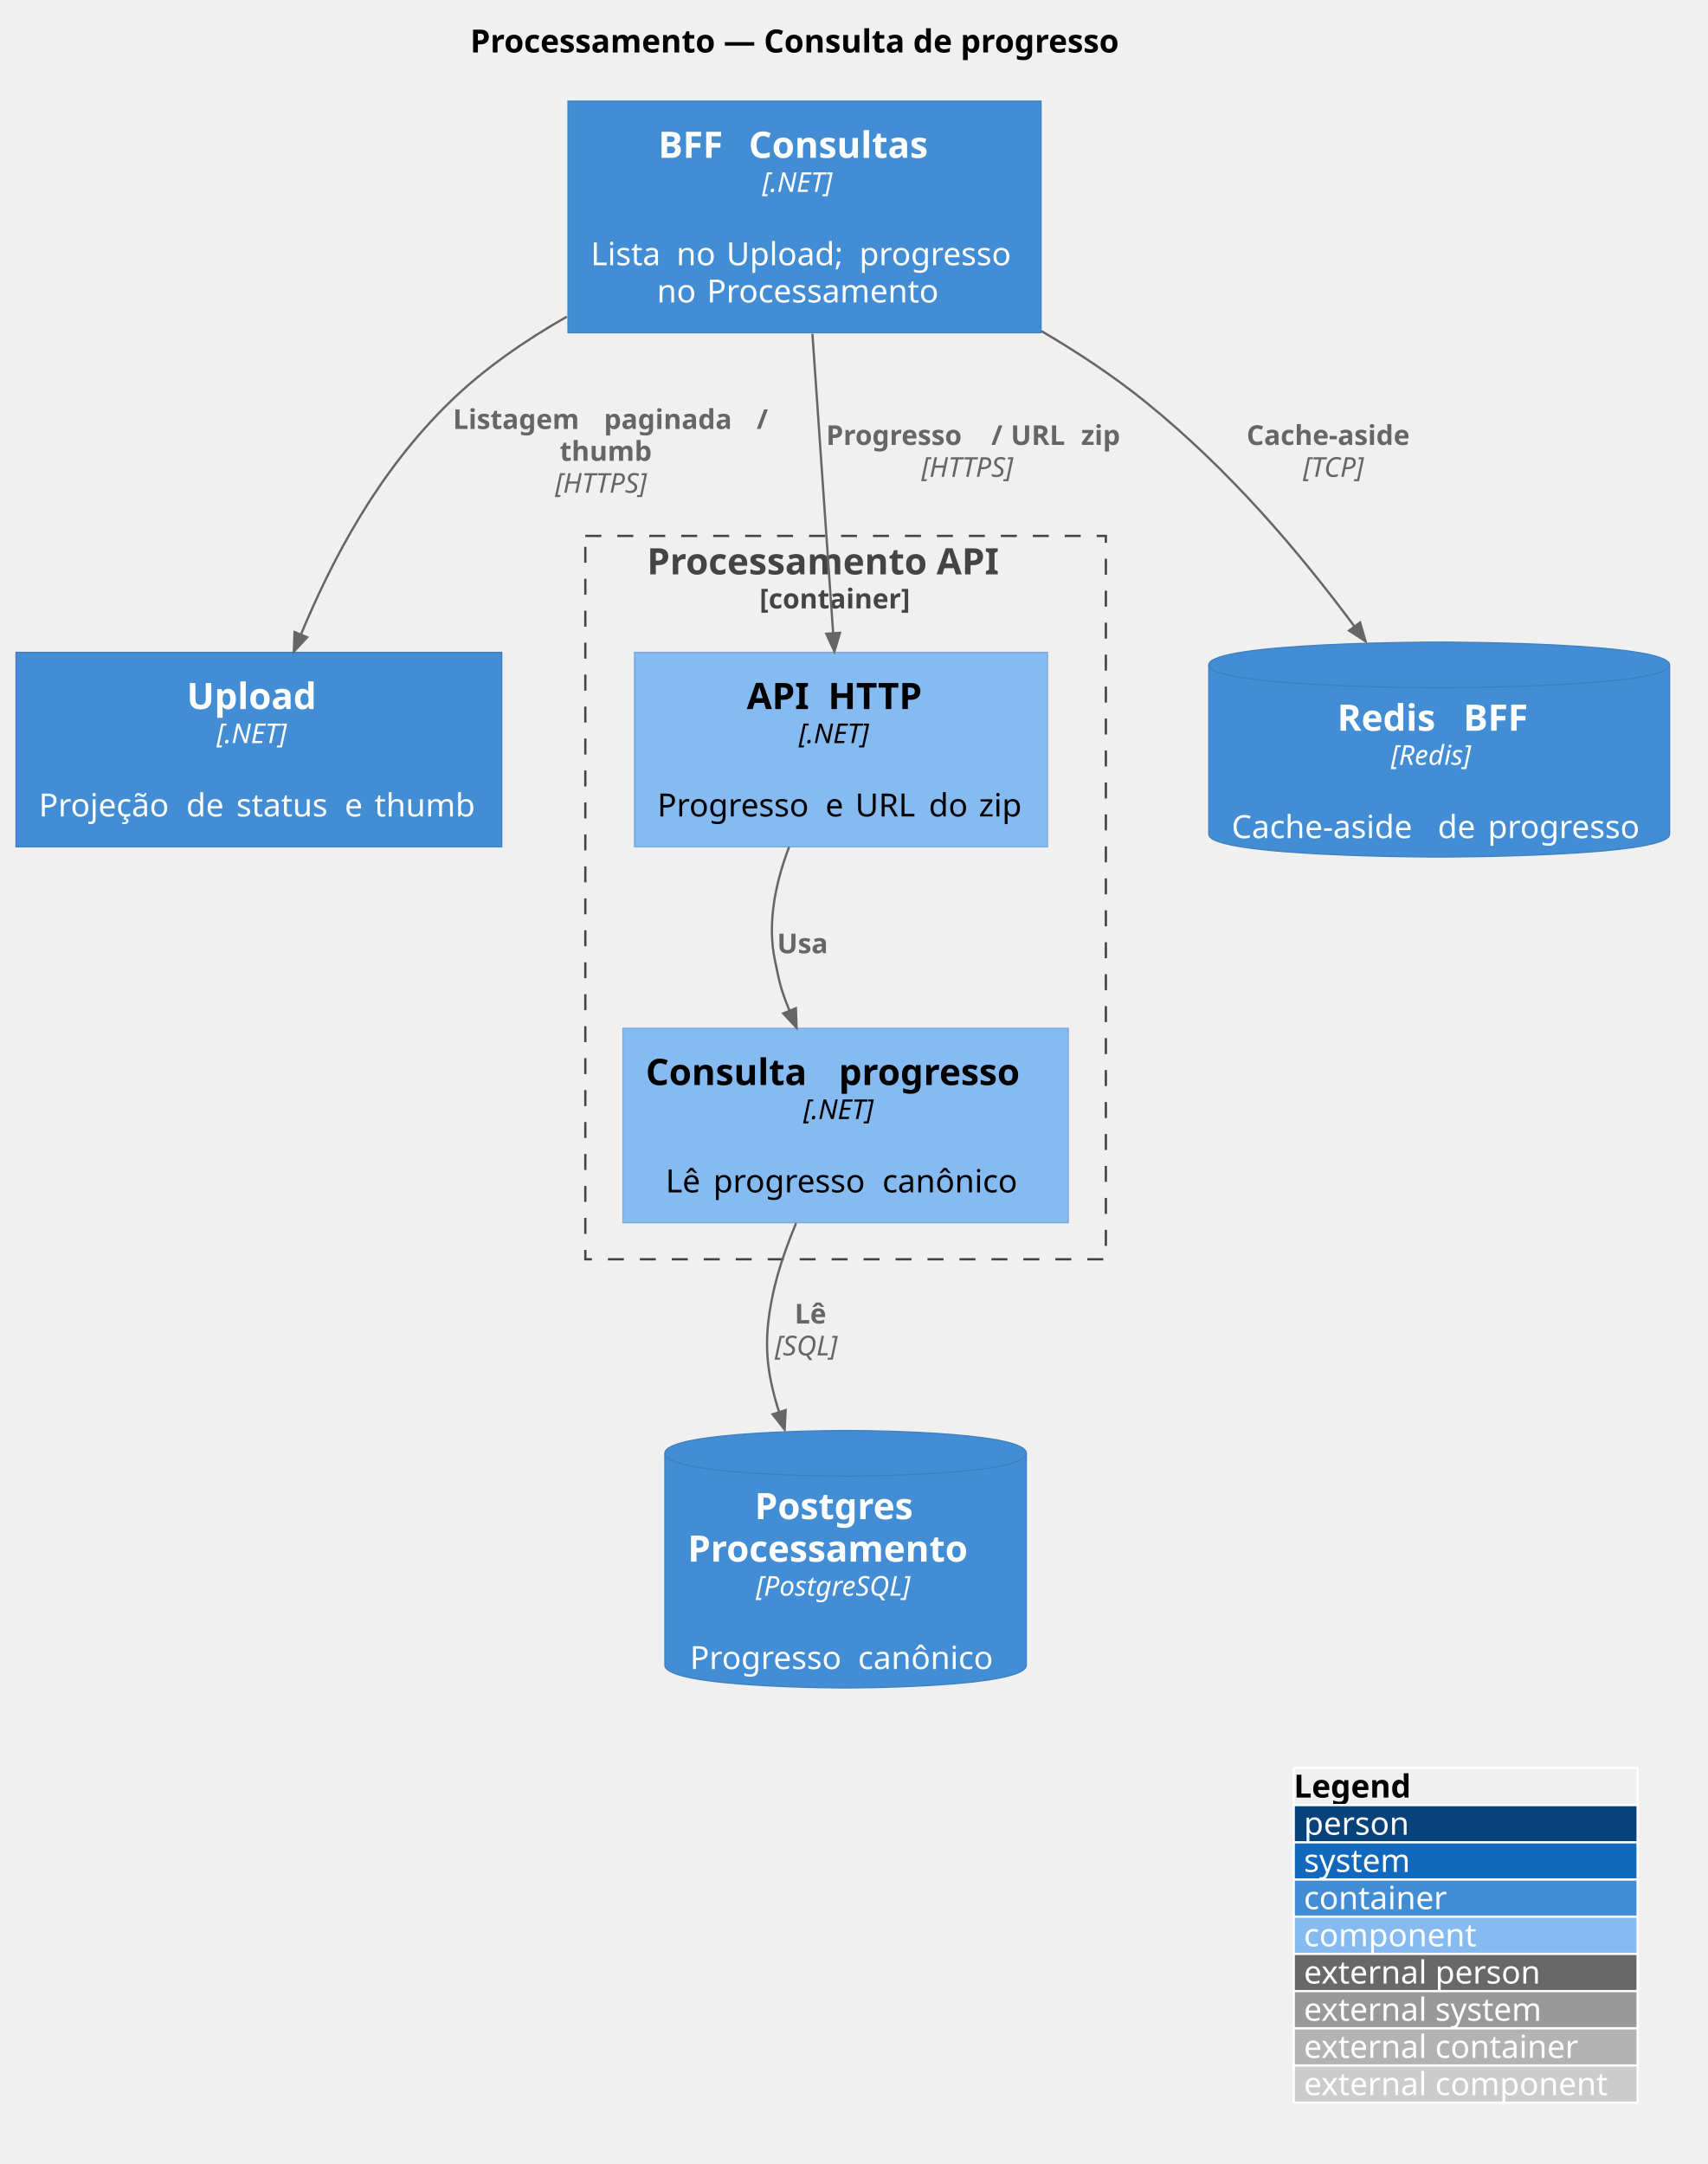
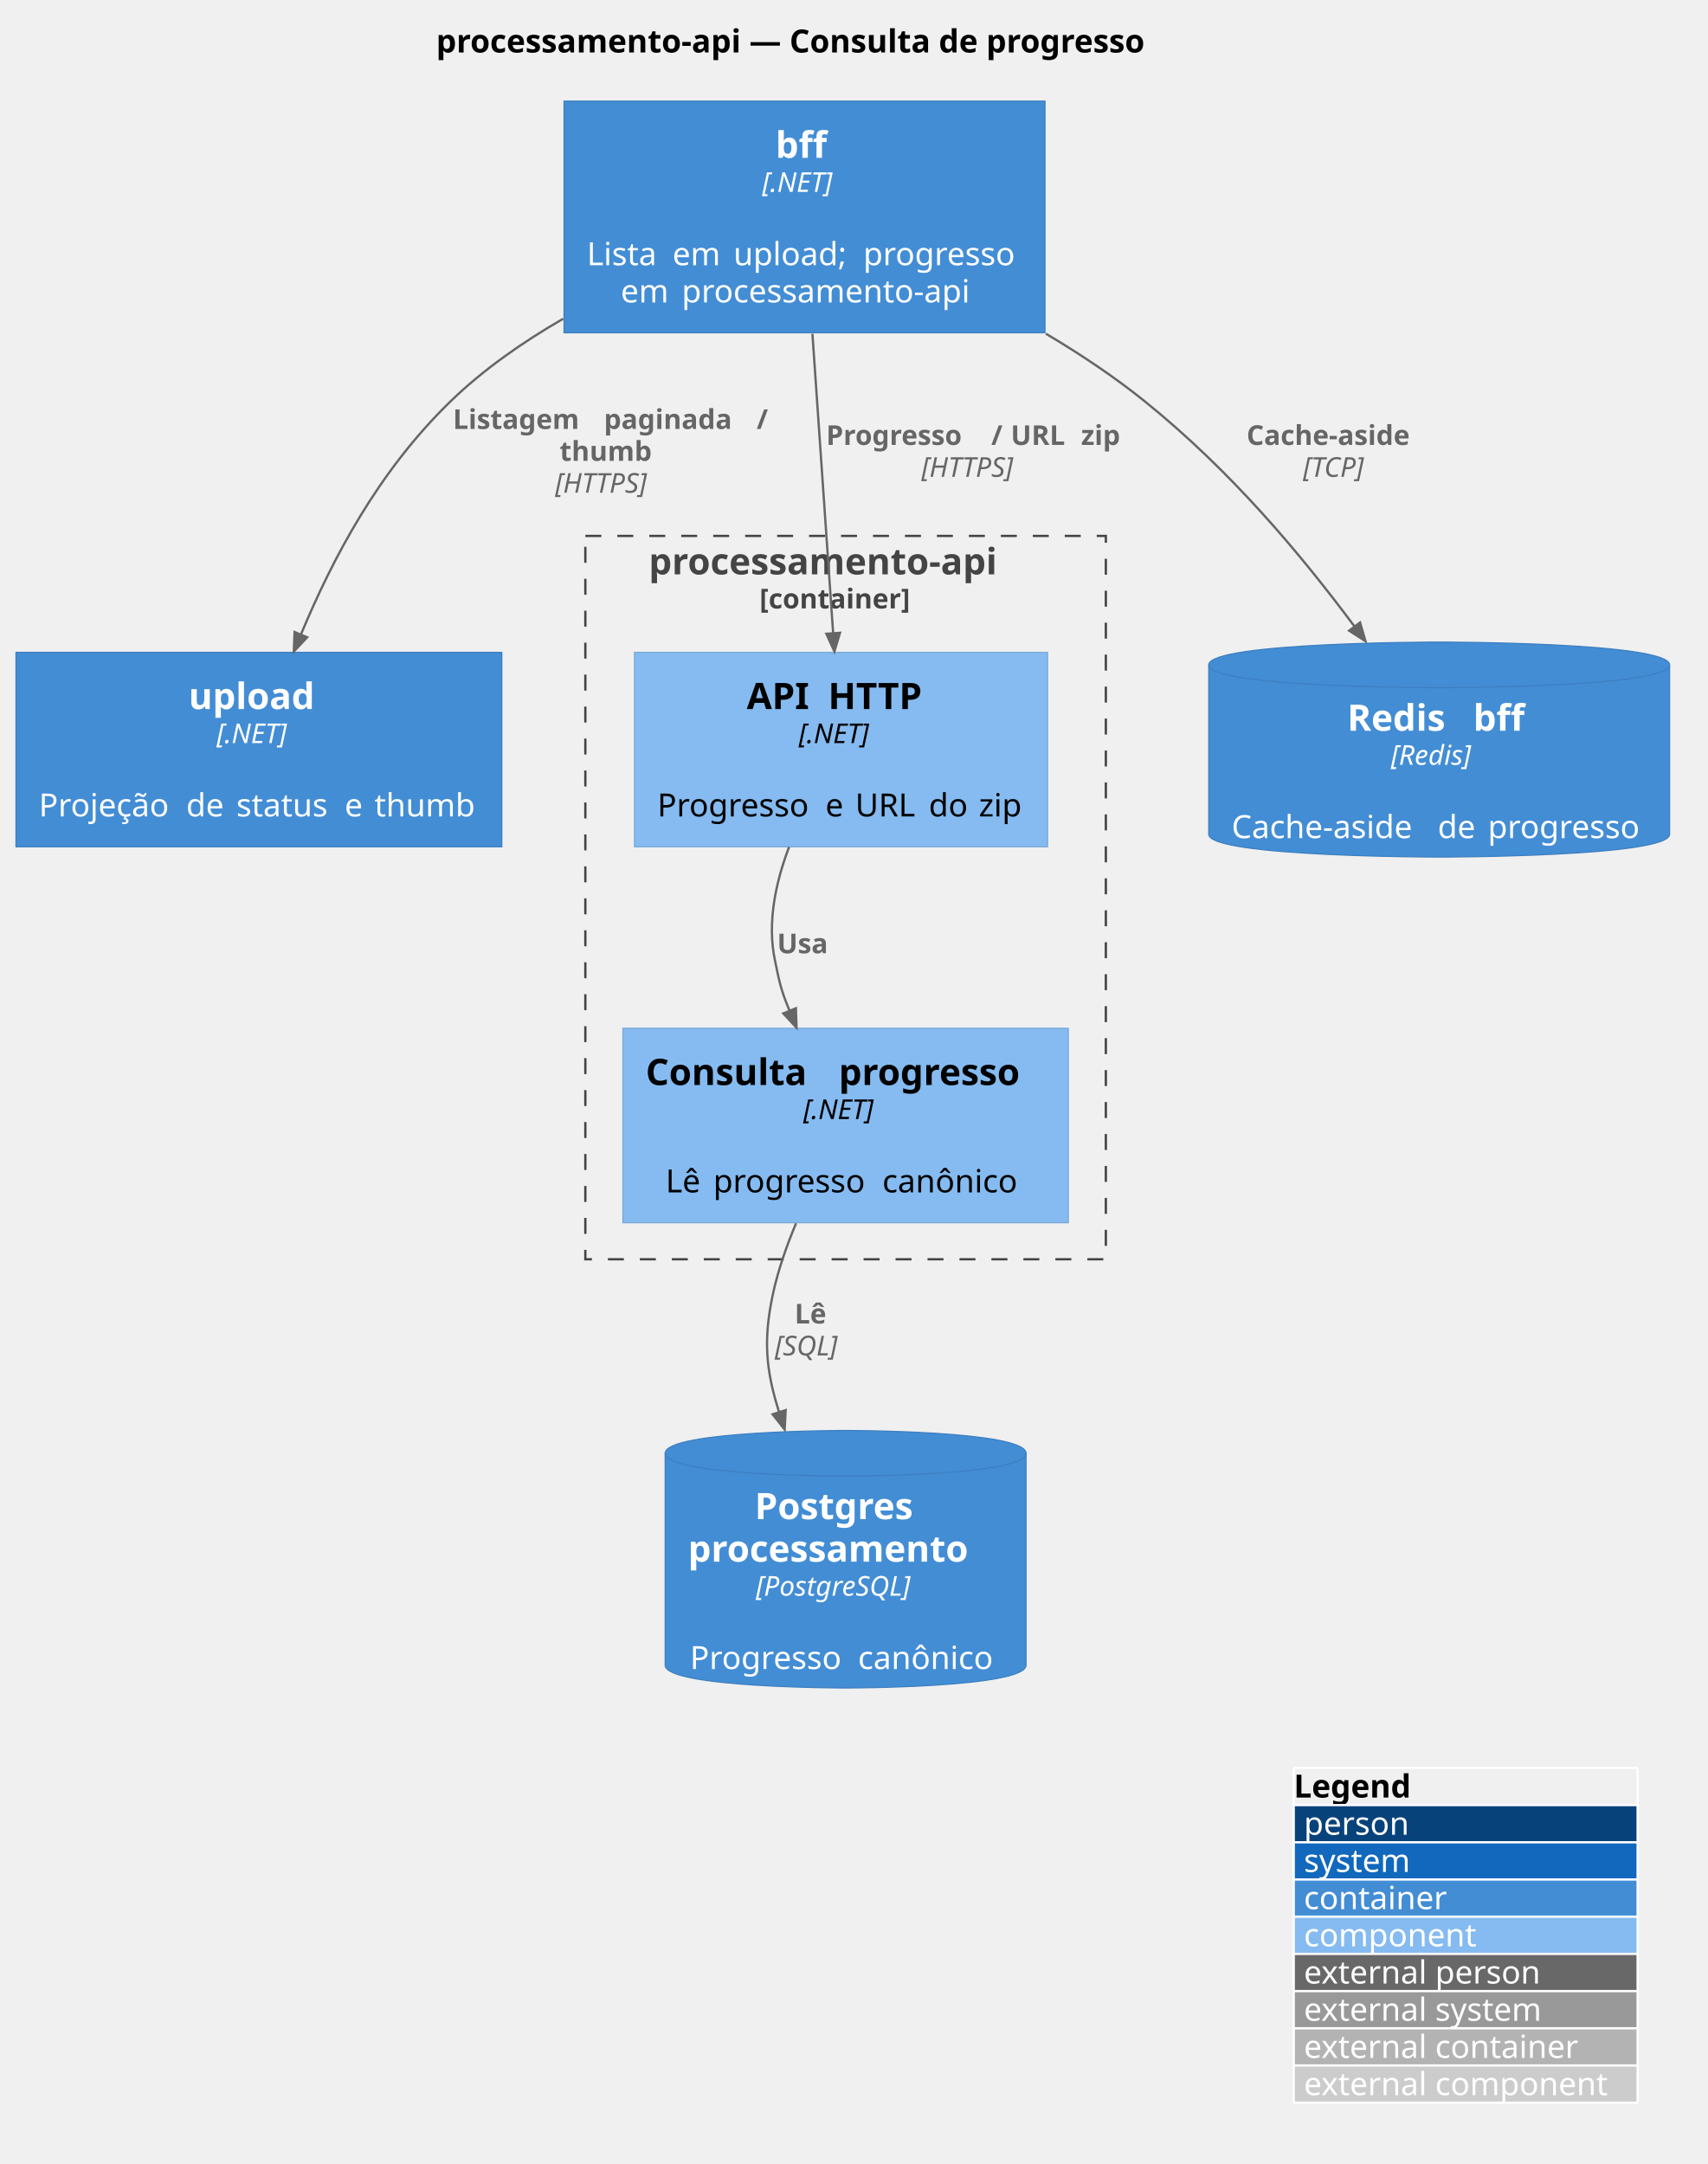
<svg xmlns="http://www.w3.org/2000/svg" contentStyleType="text/css" height="948px" preserveAspectRatio="none" style="width:748px;height:948px;background:#FFFFFF;" version="1.1" viewBox="0 0 748 948" width="748px" zoomAndPan="magnify">
  <defs />
  <g>
-     <text fill="#000000" font-family="sans-serif" font-size="14" font-weight="bold" lengthAdjust="spacing" textLength="322.41" x="205.965" y="22.995">Processamento — Consulta de progresso</text>
+     <text fill="#000000" font-family="sans-serif" font-size="14" font-weight="bold" lengthAdjust="spacing" textLength="352.249" x="191.046" y="22.995">processamento-api — Consulta de progresso</text>
    <g id="cluster_procApi">
      <rect fill="none" height="316.88" style="stroke:#444444;stroke-width:1;stroke-dasharray:7.0,7.0;" width="228" x="256.4" y="234.777" />
-       <text fill="#444444" font-family="sans-serif" font-size="16" font-weight="bold" lengthAdjust="spacing" textLength="173.977" x="283.412" y="251.628">Processamento API</text>
+       <text fill="#444444" font-family="sans-serif" font-size="16" font-weight="bold" lengthAdjust="spacing" textLength="172.445" x="284.177" y="251.628">processamento-api</text>
      <text fill="#444444" font-family="sans-serif" font-size="12" font-weight="bold" lengthAdjust="spacing" textLength="75.416" x="332.692" y="266.541">[container]</text>
    </g>
    <g id="elem_apiHttp">
      <rect fill="#85BBF0" height="85.188" style="stroke:#78A8D8;stroke-width:0.5;" width="180.939" x="277.93" y="285.777" />
      <text fill="#000000" font-family="sans-serif" font-size="16" font-weight="bold" lengthAdjust="spacing" textLength="30.062" x="327.11" y="310.628">API</text>
      <text fill="#000000" font-family="sans-serif" font-size="16" font-weight="bold" lengthAdjust="spacing" textLength="5.57" x="357.173" y="310.628"> </text>
      <text fill="#000000" font-family="sans-serif" font-size="16" font-weight="bold" lengthAdjust="spacing" textLength="46.945" x="362.743" y="310.628">HTTP</text>
      <text fill="#000000" font-family="sans-serif" font-size="12" font-style="italic" lengthAdjust="spacing" textLength="37.066" x="349.866" y="325.541">[.NET]</text>
      <text fill="#000000" font-family="sans-serif" font-size="14" lengthAdjust="spacing" textLength="4.45" x="366.174" y="341.366"> </text>
      <text fill="#000000" font-family="sans-serif" font-size="14" lengthAdjust="spacing" textLength="69.173" x="287.93" y="357.663">Progresso</text>
      <text fill="#000000" font-family="sans-serif" font-size="14" lengthAdjust="spacing" textLength="4.45" x="357.103" y="357.663"> </text>
      <text fill="#000000" font-family="sans-serif" font-size="14" lengthAdjust="spacing" textLength="8.613" x="361.553" y="357.663">e</text>
      <text fill="#000000" font-family="sans-serif" font-size="14" lengthAdjust="spacing" textLength="4.45" x="370.166" y="357.663"> </text>
      <text fill="#000000" font-family="sans-serif" font-size="14" lengthAdjust="spacing" textLength="27.774" x="374.616" y="357.663">URL</text>
      <text fill="#000000" font-family="sans-serif" font-size="14" lengthAdjust="spacing" textLength="4.45" x="402.391" y="357.663"> </text>
      <text fill="#000000" font-family="sans-serif" font-size="14" lengthAdjust="spacing" textLength="17.452" x="406.841" y="357.663">do</text>
      <text fill="#000000" font-family="sans-serif" font-size="14" lengthAdjust="spacing" textLength="4.45" x="424.293" y="357.663"> </text>
      <text fill="#000000" font-family="sans-serif" font-size="14" lengthAdjust="spacing" textLength="20.125" x="428.743" y="357.663">zip</text>
    </g>
    <g id="elem_consulta">
      <rect fill="#85BBF0" height="85.188" style="stroke:#78A8D8;stroke-width:0.5;" width="195.109" x="272.85" y="450.467" />
      <text fill="#000000" font-family="sans-serif" font-size="16" font-weight="bold" lengthAdjust="spacing" textLength="78.969" x="282.85" y="475.318">Consulta</text>
      <text fill="#000000" font-family="sans-serif" font-size="16" font-weight="bold" lengthAdjust="spacing" textLength="5.57" x="361.819" y="475.318"> </text>
      <text fill="#000000" font-family="sans-serif" font-size="16" font-weight="bold" lengthAdjust="spacing" textLength="90.57" x="367.389" y="475.318">progresso</text>
      <text fill="#000000" font-family="sans-serif" font-size="12" font-style="italic" lengthAdjust="spacing" textLength="37.066" x="351.872" y="490.231">[.NET]</text>
      <text fill="#000000" font-family="sans-serif" font-size="14" lengthAdjust="spacing" textLength="4.45" x="368.18" y="506.056"> </text>
      <text fill="#000000" font-family="sans-serif" font-size="14" lengthAdjust="spacing" textLength="16.413" x="291.569" y="522.353">Lê</text>
      <text fill="#000000" font-family="sans-serif" font-size="14" lengthAdjust="spacing" textLength="4.45" x="307.982" y="522.353"> </text>
      <text fill="#000000" font-family="sans-serif" font-size="14" lengthAdjust="spacing" textLength="69.617" x="312.433" y="522.353">progresso</text>
      <text fill="#000000" font-family="sans-serif" font-size="14" lengthAdjust="spacing" textLength="4.45" x="382.05" y="522.353"> </text>
      <text fill="#000000" font-family="sans-serif" font-size="14" lengthAdjust="spacing" textLength="62.74" x="386.5" y="522.353">canônico</text>
    </g>
    <g id="elem_bff">
-       <rect fill="#438DD5" height="101.484" style="stroke:#3C7FC0;stroke-width:0.5;" width="207.23" x="248.79" y="44.297" />
-       <text fill="#FFFFFF" font-family="sans-serif" font-size="16" font-weight="bold" lengthAdjust="spacing" textLength="34.055" x="288.346" y="69.148">BFF</text>
-       <text fill="#FFFFFF" font-family="sans-serif" font-size="16" font-weight="bold" lengthAdjust="spacing" textLength="5.57" x="322.401" y="69.148"> </text>
-       <text fill="#FFFFFF" font-family="sans-serif" font-size="16" font-weight="bold" lengthAdjust="spacing" textLength="88.492" x="327.971" y="69.148">Consultas</text>
-       <text fill="#FFFFFF" font-family="sans-serif" font-size="12" font-style="italic" lengthAdjust="spacing" textLength="37.066" x="333.872" y="84.061">[.NET]</text>
-       <text fill="#FFFFFF" font-family="sans-serif" font-size="14" lengthAdjust="spacing" textLength="4.45" x="350.18" y="99.886"> </text>
-       <text fill="#FFFFFF" font-family="sans-serif" font-size="14" lengthAdjust="spacing" textLength="33.052" x="258.79" y="116.183">Lista</text>
-       <text fill="#FFFFFF" font-family="sans-serif" font-size="14" lengthAdjust="spacing" textLength="4.45" x="291.842" y="116.183"> </text>
-       <text fill="#FFFFFF" font-family="sans-serif" font-size="14" lengthAdjust="spacing" textLength="17.439" x="296.292" y="116.183">no</text>
-       <text fill="#FFFFFF" font-family="sans-serif" font-size="14" lengthAdjust="spacing" textLength="4.45" x="313.73" y="116.183"> </text>
-       <text fill="#FFFFFF" font-family="sans-serif" font-size="14" lengthAdjust="spacing" textLength="53.772" x="318.181" y="116.183">Upload;</text>
-       <text fill="#FFFFFF" font-family="sans-serif" font-size="14" lengthAdjust="spacing" textLength="4.45" x="371.952" y="116.183"> </text>
-       <text fill="#FFFFFF" font-family="sans-serif" font-size="14" lengthAdjust="spacing" textLength="69.617" x="376.402" y="116.183">progresso</text>
-       <text fill="#FFFFFF" font-family="sans-serif" font-size="14" lengthAdjust="spacing" textLength="17.439" x="287.75" y="132.48">no</text>
-       <text fill="#FFFFFF" font-family="sans-serif" font-size="14" lengthAdjust="spacing" textLength="4.45" x="305.189" y="132.48"> </text>
-       <text fill="#FFFFFF" font-family="sans-serif" font-size="14" lengthAdjust="spacing" textLength="107.42" x="309.639" y="132.48">Processamento</text>
+       <rect fill="#438DD5" height="101.484" style="stroke:#3C7FC0;stroke-width:0.5;" width="210.668" x="247.07" y="44.297" />
+       <text fill="#FFFFFF" font-family="sans-serif" font-size="16" font-weight="bold" lengthAdjust="spacing" textLength="25.375" x="339.716" y="69.148">bff</text>
+       <text fill="#FFFFFF" font-family="sans-serif" font-size="12" font-style="italic" lengthAdjust="spacing" textLength="37.066" x="333.871" y="84.061">[.NET]</text>
+       <text fill="#FFFFFF" font-family="sans-serif" font-size="14" lengthAdjust="spacing" textLength="4.45" x="350.179" y="99.886"> </text>
+       <text fill="#FFFFFF" font-family="sans-serif" font-size="14" lengthAdjust="spacing" textLength="33.052" x="257.07" y="116.183">Lista</text>
+       <text fill="#FFFFFF" font-family="sans-serif" font-size="14" lengthAdjust="spacing" textLength="4.45" x="290.122" y="116.183"> </text>
+       <text fill="#FFFFFF" font-family="sans-serif" font-size="14" lengthAdjust="spacing" textLength="22.251" x="294.572" y="116.183">em</text>
+       <text fill="#FFFFFF" font-family="sans-serif" font-size="14" lengthAdjust="spacing" textLength="4.45" x="316.823" y="116.183"> </text>
+       <text fill="#FFFFFF" font-family="sans-serif" font-size="14" lengthAdjust="spacing" textLength="52.398" x="321.273" y="116.183">upload;</text>
+       <text fill="#FFFFFF" font-family="sans-serif" font-size="14" lengthAdjust="spacing" textLength="4.45" x="373.671" y="116.183"> </text>
+       <text fill="#FFFFFF" font-family="sans-serif" font-size="14" lengthAdjust="spacing" textLength="69.617" x="378.121" y="116.183">progresso</text>
+       <text fill="#FFFFFF" font-family="sans-serif" font-size="14" lengthAdjust="spacing" textLength="22.251" x="271.918" y="132.48">em</text>
+       <text fill="#FFFFFF" font-family="sans-serif" font-size="14" lengthAdjust="spacing" textLength="4.45" x="294.169" y="132.48"> </text>
+       <text fill="#FFFFFF" font-family="sans-serif" font-size="14" lengthAdjust="spacing" textLength="134.272" x="298.619" y="132.48">processamento-api</text>
    </g>
    <g id="elem_upload">
      <rect fill="#438DD5" height="85.188" style="stroke:#3C7FC0;stroke-width:0.5;" width="212.801" x="7" y="285.777" />
-       <text fill="#FFFFFF" font-family="sans-serif" font-size="16" font-weight="bold" lengthAdjust="spacing" textLength="63.172" x="81.814" y="310.628">Upload</text>
+       <text fill="#FFFFFF" font-family="sans-serif" font-size="16" font-weight="bold" lengthAdjust="spacing" textLength="61.57" x="82.615" y="310.628">upload</text>
      <text fill="#FFFFFF" font-family="sans-serif" font-size="12" font-style="italic" lengthAdjust="spacing" textLength="37.066" x="94.867" y="325.541">[.NET]</text>
      <text fill="#FFFFFF" font-family="sans-serif" font-size="14" lengthAdjust="spacing" textLength="4.45" x="111.175" y="341.366"> </text>
      <text fill="#FFFFFF" font-family="sans-serif" font-size="14" lengthAdjust="spacing" textLength="60.108" x="17" y="357.663">Projeção</text>
      <text fill="#FFFFFF" font-family="sans-serif" font-size="14" lengthAdjust="spacing" textLength="4.45" x="77.108" y="357.663"> </text>
      <text fill="#FFFFFF" font-family="sans-serif" font-size="14" lengthAdjust="spacing" textLength="17.5" x="81.559" y="357.663">de</text>
      <text fill="#FFFFFF" font-family="sans-serif" font-size="14" lengthAdjust="spacing" textLength="4.45" x="99.059" y="357.663"> </text>
      <text fill="#FFFFFF" font-family="sans-serif" font-size="14" lengthAdjust="spacing" textLength="43.019" x="103.509" y="357.663">status</text>
      <text fill="#FFFFFF" font-family="sans-serif" font-size="14" lengthAdjust="spacing" textLength="4.45" x="146.527" y="357.663"> </text>
      <text fill="#FFFFFF" font-family="sans-serif" font-size="14" lengthAdjust="spacing" textLength="8.613" x="150.977" y="357.663">e</text>
      <text fill="#FFFFFF" font-family="sans-serif" font-size="14" lengthAdjust="spacing" textLength="4.45" x="159.591" y="357.663"> </text>
      <text fill="#FFFFFF" font-family="sans-serif" font-size="14" lengthAdjust="spacing" textLength="45.76" x="164.041" y="357.663">thumb</text>
    </g>
    <g id="elem_redis">
      <path d="M529.47,291.277 C529.47,281.277 630.405,281.277 630.405,281.277 C630.405,281.277 731.34,281.277 731.34,291.277 L731.34,365.464 C731.34,375.464 630.405,375.464 630.405,375.464 C630.405,375.464 529.47,375.464 529.47,365.464 L529.47,291.277 " fill="#438DD5" style="stroke:#3C7FC0;stroke-width:0.5;" />
      <path d="M529.47,291.277 C529.47,301.277 630.405,301.277 630.405,301.277 C630.405,301.277 731.34,301.277 731.34,291.277 " fill="none" style="stroke:#3C7FC0;stroke-width:0.5;" />
-       <text fill="#FFFFFF" font-family="sans-serif" font-size="16" font-weight="bold" lengthAdjust="spacing" textLength="49.633" x="585.776" y="320.128">Redis</text>
-       <text fill="#FFFFFF" font-family="sans-serif" font-size="16" font-weight="bold" lengthAdjust="spacing" textLength="5.57" x="635.409" y="320.128"> </text>
-       <text fill="#FFFFFF" font-family="sans-serif" font-size="16" font-weight="bold" lengthAdjust="spacing" textLength="34.055" x="640.979" y="320.128">BFF</text>
+       <text fill="#FFFFFF" font-family="sans-serif" font-size="16" font-weight="bold" lengthAdjust="spacing" textLength="49.633" x="590.116" y="320.128">Redis</text>
+       <text fill="#FFFFFF" font-family="sans-serif" font-size="16" font-weight="bold" lengthAdjust="spacing" textLength="5.57" x="639.749" y="320.128"> </text>
+       <text fill="#FFFFFF" font-family="sans-serif" font-size="16" font-weight="bold" lengthAdjust="spacing" textLength="25.375" x="645.319" y="320.128">bff</text>
      <text fill="#FFFFFF" font-family="sans-serif" font-size="12" font-style="italic" lengthAdjust="spacing" textLength="42.287" x="609.261" y="335.041">[Redis]</text>
      <text fill="#FFFFFF" font-family="sans-serif" font-size="14" lengthAdjust="spacing" textLength="4.45" x="628.18" y="350.866"> </text>
      <text fill="#FFFFFF" font-family="sans-serif" font-size="14" lengthAdjust="spacing" textLength="85.853" x="539.47" y="367.163">Cache-aside</text>
      <text fill="#FFFFFF" font-family="sans-serif" font-size="14" lengthAdjust="spacing" textLength="4.45" x="625.322" y="367.163"> </text>
      <text fill="#FFFFFF" font-family="sans-serif" font-size="14" lengthAdjust="spacing" textLength="17.5" x="629.773" y="367.163">de</text>
      <text fill="#FFFFFF" font-family="sans-serif" font-size="14" lengthAdjust="spacing" textLength="4.45" x="647.273" y="367.163"> </text>
      <text fill="#FFFFFF" font-family="sans-serif" font-size="14" lengthAdjust="spacing" textLength="69.617" x="651.723" y="367.163">progresso</text>
    </g>
    <g id="elem_pgProc">
-       <path d="M291.23,636.657 C291.23,626.657 370.402,626.657 370.402,626.657 C370.402,626.657 449.574,626.657 449.574,636.657 L449.574,729.469 C449.574,739.469 370.402,739.469 370.402,739.469 C370.402,739.469 291.23,739.469 291.23,729.469 L291.23,636.657 " fill="#438DD5" style="stroke:#3C7FC0;stroke-width:0.5;" />
-       <path d="M291.23,636.657 C291.23,646.657 370.402,646.657 370.402,646.657 C370.402,646.657 449.574,646.657 449.574,636.657 " fill="none" style="stroke:#3C7FC0;stroke-width:0.5;" />
-       <text fill="#FFFFFF" font-family="sans-serif" font-size="16" font-weight="bold" lengthAdjust="spacing" textLength="79.609" x="330.597" y="665.508">Postgres</text>
-       <text fill="#FFFFFF" font-family="sans-serif" font-size="16" font-weight="bold" lengthAdjust="spacing" textLength="138.344" x="301.23" y="684.133">Processamento</text>
-       <text fill="#FFFFFF" font-family="sans-serif" font-size="12" font-style="italic" lengthAdjust="spacing" textLength="78.58" x="331.112" y="699.045">[PostgreSQL]</text>
-       <text fill="#FFFFFF" font-family="sans-serif" font-size="14" lengthAdjust="spacing" textLength="4.45" x="368.177" y="714.871"> </text>
-       <text fill="#FFFFFF" font-family="sans-serif" font-size="14" lengthAdjust="spacing" textLength="69.173" x="302.22" y="731.168">Progresso</text>
-       <text fill="#FFFFFF" font-family="sans-serif" font-size="14" lengthAdjust="spacing" textLength="4.45" x="371.393" y="731.168"> </text>
-       <text fill="#FFFFFF" font-family="sans-serif" font-size="14" lengthAdjust="spacing" textLength="62.74" x="375.843" y="731.168">canônico</text>
+       <path d="M291.37,636.657 C291.37,626.657 370.405,626.657 370.405,626.657 C370.405,626.657 449.44,626.657 449.44,636.657 L449.44,729.469 C449.44,739.469 370.405,739.469 370.405,739.469 C370.405,739.469 291.37,739.469 291.37,729.469 L291.37,636.657 " fill="#438DD5" style="stroke:#3C7FC0;stroke-width:0.5;" />
+       <path d="M291.37,636.657 C291.37,646.657 370.405,646.657 370.405,646.657 C370.405,646.657 449.44,646.657 449.44,636.657 " fill="none" style="stroke:#3C7FC0;stroke-width:0.5;" />
+       <text fill="#FFFFFF" font-family="sans-serif" font-size="16" font-weight="bold" lengthAdjust="spacing" textLength="79.609" x="330.601" y="665.508">Postgres</text>
+       <text fill="#FFFFFF" font-family="sans-serif" font-size="16" font-weight="bold" lengthAdjust="spacing" textLength="138.07" x="301.37" y="684.133">processamento</text>
+       <text fill="#FFFFFF" font-family="sans-serif" font-size="12" font-style="italic" lengthAdjust="spacing" textLength="78.58" x="331.115" y="699.045">[PostgreSQL]</text>
+       <text fill="#FFFFFF" font-family="sans-serif" font-size="14" lengthAdjust="spacing" textLength="4.45" x="368.18" y="714.871"> </text>
+       <text fill="#FFFFFF" font-family="sans-serif" font-size="14" lengthAdjust="spacing" textLength="69.173" x="302.224" y="731.168">Progresso</text>
+       <text fill="#FFFFFF" font-family="sans-serif" font-size="14" lengthAdjust="spacing" textLength="4.45" x="371.396" y="731.168"> </text>
+       <text fill="#FFFFFF" font-family="sans-serif" font-size="14" lengthAdjust="spacing" textLength="62.74" x="375.847" y="731.168">canônico</text>
    </g>
    <g id="link_bff_upload">
-       <path d="M248.3,138.717 C230.04,149.117 212.17,161.457 197.4,175.777 C165.54,206.677 145.588,244.913 131.788,278.023 " fill="none" id="bff-to-upload" style="stroke:#666666;stroke-width:1;" />
+       <path d="M246.69,139.637 C228.99,149.837 211.74,161.877 197.4,175.777 C165.54,206.677 145.588,244.913 131.788,278.023 " fill="none" id="bff-to-upload" style="stroke:#666666;stroke-width:1;" />
      <polygon fill="#666666" points="128.71,285.407,134.557,279.177,129.019,276.868,128.71,285.407" style="stroke:#666666;stroke-width:1;" />
      <text fill="#666666" font-family="sans-serif" font-size="12" font-weight="bold" lengthAdjust="spacing" textLength="61.969" x="198.4" y="187.916">Listagem</text>
      <text fill="#666666" font-family="sans-serif" font-size="12" font-weight="bold" lengthAdjust="spacing" textLength="4.178" x="260.369" y="187.916"> </text>
      <text fill="#666666" font-family="sans-serif" font-size="12" font-weight="bold" lengthAdjust="spacing" textLength="62.719" x="264.546" y="187.916">paginada</text>
      <text fill="#666666" font-family="sans-serif" font-size="12" font-weight="bold" lengthAdjust="spacing" textLength="4.178" x="327.265" y="187.916"> </text>
      <text fill="#666666" font-family="sans-serif" font-size="12" font-weight="bold" lengthAdjust="spacing" textLength="4.383" x="331.443" y="187.916">/</text>
      <text fill="#666666" font-family="sans-serif" font-size="12" font-weight="bold" lengthAdjust="spacing" textLength="43.916" x="245.155" y="201.884">thumb</text>
      <text fill="#666666" font-family="sans-serif" font-size="12" font-style="italic" lengthAdjust="spacing" textLength="47.9" x="243.163" y="215.853">[HTTPS]</text>
    </g>
    <g id="link_bff_redis">
-       <path d="M456.19,145.027 C471.97,154.307 487.58,164.637 501.4,175.777 C539.06,206.147 569.332,242.22 593.362,274.49 " fill="none" id="bff-to-redis" style="stroke:#666666;stroke-width:1;" />
+       <path d="M458.15,146.187 C473.26,155.167 488.15,165.097 501.4,175.777 C539.06,206.147 569.332,242.22 593.362,274.49 " fill="none" id="bff-to-redis" style="stroke:#666666;stroke-width:1;" />
      <polygon fill="#666666" points="598.14,280.907,595.768,272.699,590.956,276.282,598.14,280.907" style="stroke:#666666;stroke-width:1;" />
      <text fill="#666666" font-family="sans-serif" font-size="12" font-weight="bold" lengthAdjust="spacing" textLength="81.762" x="546.04" y="194.916">Cache-aside</text>
      <text fill="#666666" font-family="sans-serif" font-size="12" font-style="italic" lengthAdjust="spacing" textLength="32.309" x="570.767" y="208.884">[TCP]</text>
    </g>
    <g id="link_bff_apiHttp">
      <path d="M355.87,146.237 C358.75,187.827 362.238,238.276 364.948,277.426 " fill="none" id="bff-to-apiHttp" style="stroke:#666666;stroke-width:1;" />
      <polygon fill="#666666" points="365.5,285.407,367.94,277.219,361.955,277.633,365.5,285.407" style="stroke:#666666;stroke-width:1;" />
      <text fill="#666666" font-family="sans-serif" font-size="12" font-weight="bold" lengthAdjust="spacing" textLength="68.133" x="361.88" y="194.916">Progresso</text>
      <text fill="#666666" font-family="sans-serif" font-size="12" font-weight="bold" lengthAdjust="spacing" textLength="4.178" x="430.013" y="194.916"> </text>
      <text fill="#666666" font-family="sans-serif" font-size="12" font-weight="bold" lengthAdjust="spacing" textLength="4.383" x="434.19" y="194.916">/</text>
      <text fill="#666666" font-family="sans-serif" font-size="12" font-weight="bold" lengthAdjust="spacing" textLength="4.178" x="438.573" y="194.916"> </text>
      <text fill="#666666" font-family="sans-serif" font-size="12" font-weight="bold" lengthAdjust="spacing" textLength="26.631" x="442.751" y="194.916">URL</text>
      <text fill="#666666" font-family="sans-serif" font-size="12" font-weight="bold" lengthAdjust="spacing" textLength="4.178" x="469.382" y="194.916"> </text>
      <text fill="#666666" font-family="sans-serif" font-size="12" font-weight="bold" lengthAdjust="spacing" textLength="19.688" x="473.56" y="194.916">zip</text>
      <text fill="#666666" font-family="sans-serif" font-size="12" font-style="italic" lengthAdjust="spacing" textLength="47.9" x="403.613" y="208.884">[HTTPS]</text>
    </g>
    <g id="link_apiHttp_consulta">
      <path d="M345.64,371.067 C339.8,386.407 336,404.057 339.4,420.467 C341.46,430.417 341.933,433.28 345.863,442.82 " fill="none" id="apiHttp-to-consulta" style="stroke:#666666;stroke-width:1;" />
      <polygon fill="#666666" points="348.91,450.217,348.637,441.677,343.089,443.963,348.91,450.217" style="stroke:#666666;stroke-width:1;" />
      <text fill="#666666" font-family="sans-serif" font-size="12" font-weight="bold" lengthAdjust="spacing" textLength="24.984" x="340.4" y="417.606">Usa</text>
    </g>
    <g id="link_consulta_pgProc">
      <path d="M348.71,535.887 C344.45,546.027 340.61,557.017 338.4,567.657 C334.39,586.937 335.395,600.133 341.285,618.653 " fill="none" id="consulta-to-pgProc" style="stroke:#666666;stroke-width:1;" />
      <polygon fill="#666666" points="343.71,626.277,344.144,617.744,338.426,619.562,343.71,626.277" style="stroke:#666666;stroke-width:1;" />
      <text fill="#666666" font-family="sans-serif" font-size="12" font-weight="bold" lengthAdjust="spacing" textLength="15.785" x="348.063" y="579.795">Lê</text>
      <text fill="#666666" font-family="sans-serif" font-size="12" font-style="italic" lengthAdjust="spacing" textLength="33.111" x="339.4" y="593.764">[SQL]</text>
    </g>
    <text fill="#000000" font-family="sans-serif" font-size="14" font-weight="bold" lengthAdjust="spacing" textLength="57.921" x="566.69" y="787.465">Legend</text>
    <text fill="#FFFFFF" font-family="sans-serif" font-size="14" lengthAdjust="spacing" textLength="4.45" x="624.611" y="787.465"> </text>
    <rect fill="#08427B" height="16.297" style="stroke:none;stroke-width:1;" width="150.65" x="566.69" y="790.766" />
    <text fill="#FFFFFF" font-family="sans-serif" font-size="14" lengthAdjust="spacing" textLength="47.988" x="571.14" y="803.761">person</text>
    <rect fill="#1168BD" height="16.297" style="stroke:none;stroke-width:1;" width="150.65" x="566.69" y="807.063" />
    <text fill="#FFFFFF" font-family="sans-serif" font-size="14" lengthAdjust="spacing" textLength="50.613" x="571.14" y="820.058">system</text>
    <rect fill="#438DD5" height="16.297" style="stroke:none;stroke-width:1;" width="150.65" x="566.69" y="823.36" />
    <text fill="#FFFFFF" font-family="sans-serif" font-size="14" lengthAdjust="spacing" textLength="66.336" x="571.14" y="836.355">container</text>
    <rect fill="#85BBF0" height="16.297" style="stroke:none;stroke-width:1;" width="150.65" x="566.69" y="839.657" />
    <text fill="#FFFFFF" font-family="sans-serif" font-size="14" lengthAdjust="spacing" textLength="79.201" x="571.14" y="852.652">component</text>
    <rect fill="#686868" height="16.297" style="stroke:none;stroke-width:1;" width="150.65" x="566.69" y="855.954" />
    <text fill="#FFFFFF" font-family="sans-serif" font-size="14" lengthAdjust="spacing" textLength="110.537" x="571.14" y="868.949">external person</text>
    <rect fill="#999999" height="16.297" style="stroke:none;stroke-width:1;" width="150.65" x="566.69" y="872.251" />
    <text fill="#FFFFFF" font-family="sans-serif" font-size="14" lengthAdjust="spacing" textLength="113.162" x="571.14" y="885.246">external system</text>
    <rect fill="#B3B3B3" height="16.297" style="stroke:none;stroke-width:1;" width="150.65" x="566.69" y="888.548" />
    <text fill="#FFFFFF" font-family="sans-serif" font-size="14" lengthAdjust="spacing" textLength="128.885" x="571.14" y="901.543">external container</text>
    <rect fill="#CCCCCC" height="16.297" style="stroke:none;stroke-width:1;" width="150.65" x="566.69" y="904.844" />
    <text fill="#FFFFFF" font-family="sans-serif" font-size="14" lengthAdjust="spacing" textLength="141.75" x="571.14" y="917.84">external component</text>
    <line style="stroke:#FFFFFF;stroke-width:1;" x1="566.69" x2="717.34" y1="774.469" y2="774.469" />
    <line style="stroke:#FFFFFF;stroke-width:1;" x1="566.69" x2="717.34" y1="790.766" y2="790.766" />
    <line style="stroke:#FFFFFF;stroke-width:1;" x1="566.69" x2="717.34" y1="807.063" y2="807.063" />
    <line style="stroke:#FFFFFF;stroke-width:1;" x1="566.69" x2="717.34" y1="823.36" y2="823.36" />
    <line style="stroke:#FFFFFF;stroke-width:1;" x1="566.69" x2="717.34" y1="839.657" y2="839.657" />
    <line style="stroke:#FFFFFF;stroke-width:1;" x1="566.69" x2="717.34" y1="855.954" y2="855.954" />
    <line style="stroke:#FFFFFF;stroke-width:1;" x1="566.69" x2="717.34" y1="872.251" y2="872.251" />
    <line style="stroke:#FFFFFF;stroke-width:1;" x1="566.69" x2="717.34" y1="888.548" y2="888.548" />
    <line style="stroke:#FFFFFF;stroke-width:1;" x1="566.69" x2="717.34" y1="904.844" y2="904.844" />
    <line style="stroke:#FFFFFF;stroke-width:1;" x1="566.69" x2="717.34" y1="921.141" y2="921.141" />
    <line style="stroke:#FFFFFF;stroke-width:1;" x1="566.69" x2="566.69" y1="774.469" y2="921.141" />
    <line style="stroke:#FFFFFF;stroke-width:1;" x1="717.34" x2="717.34" y1="774.469" y2="921.141" />
  </g>
</svg>
